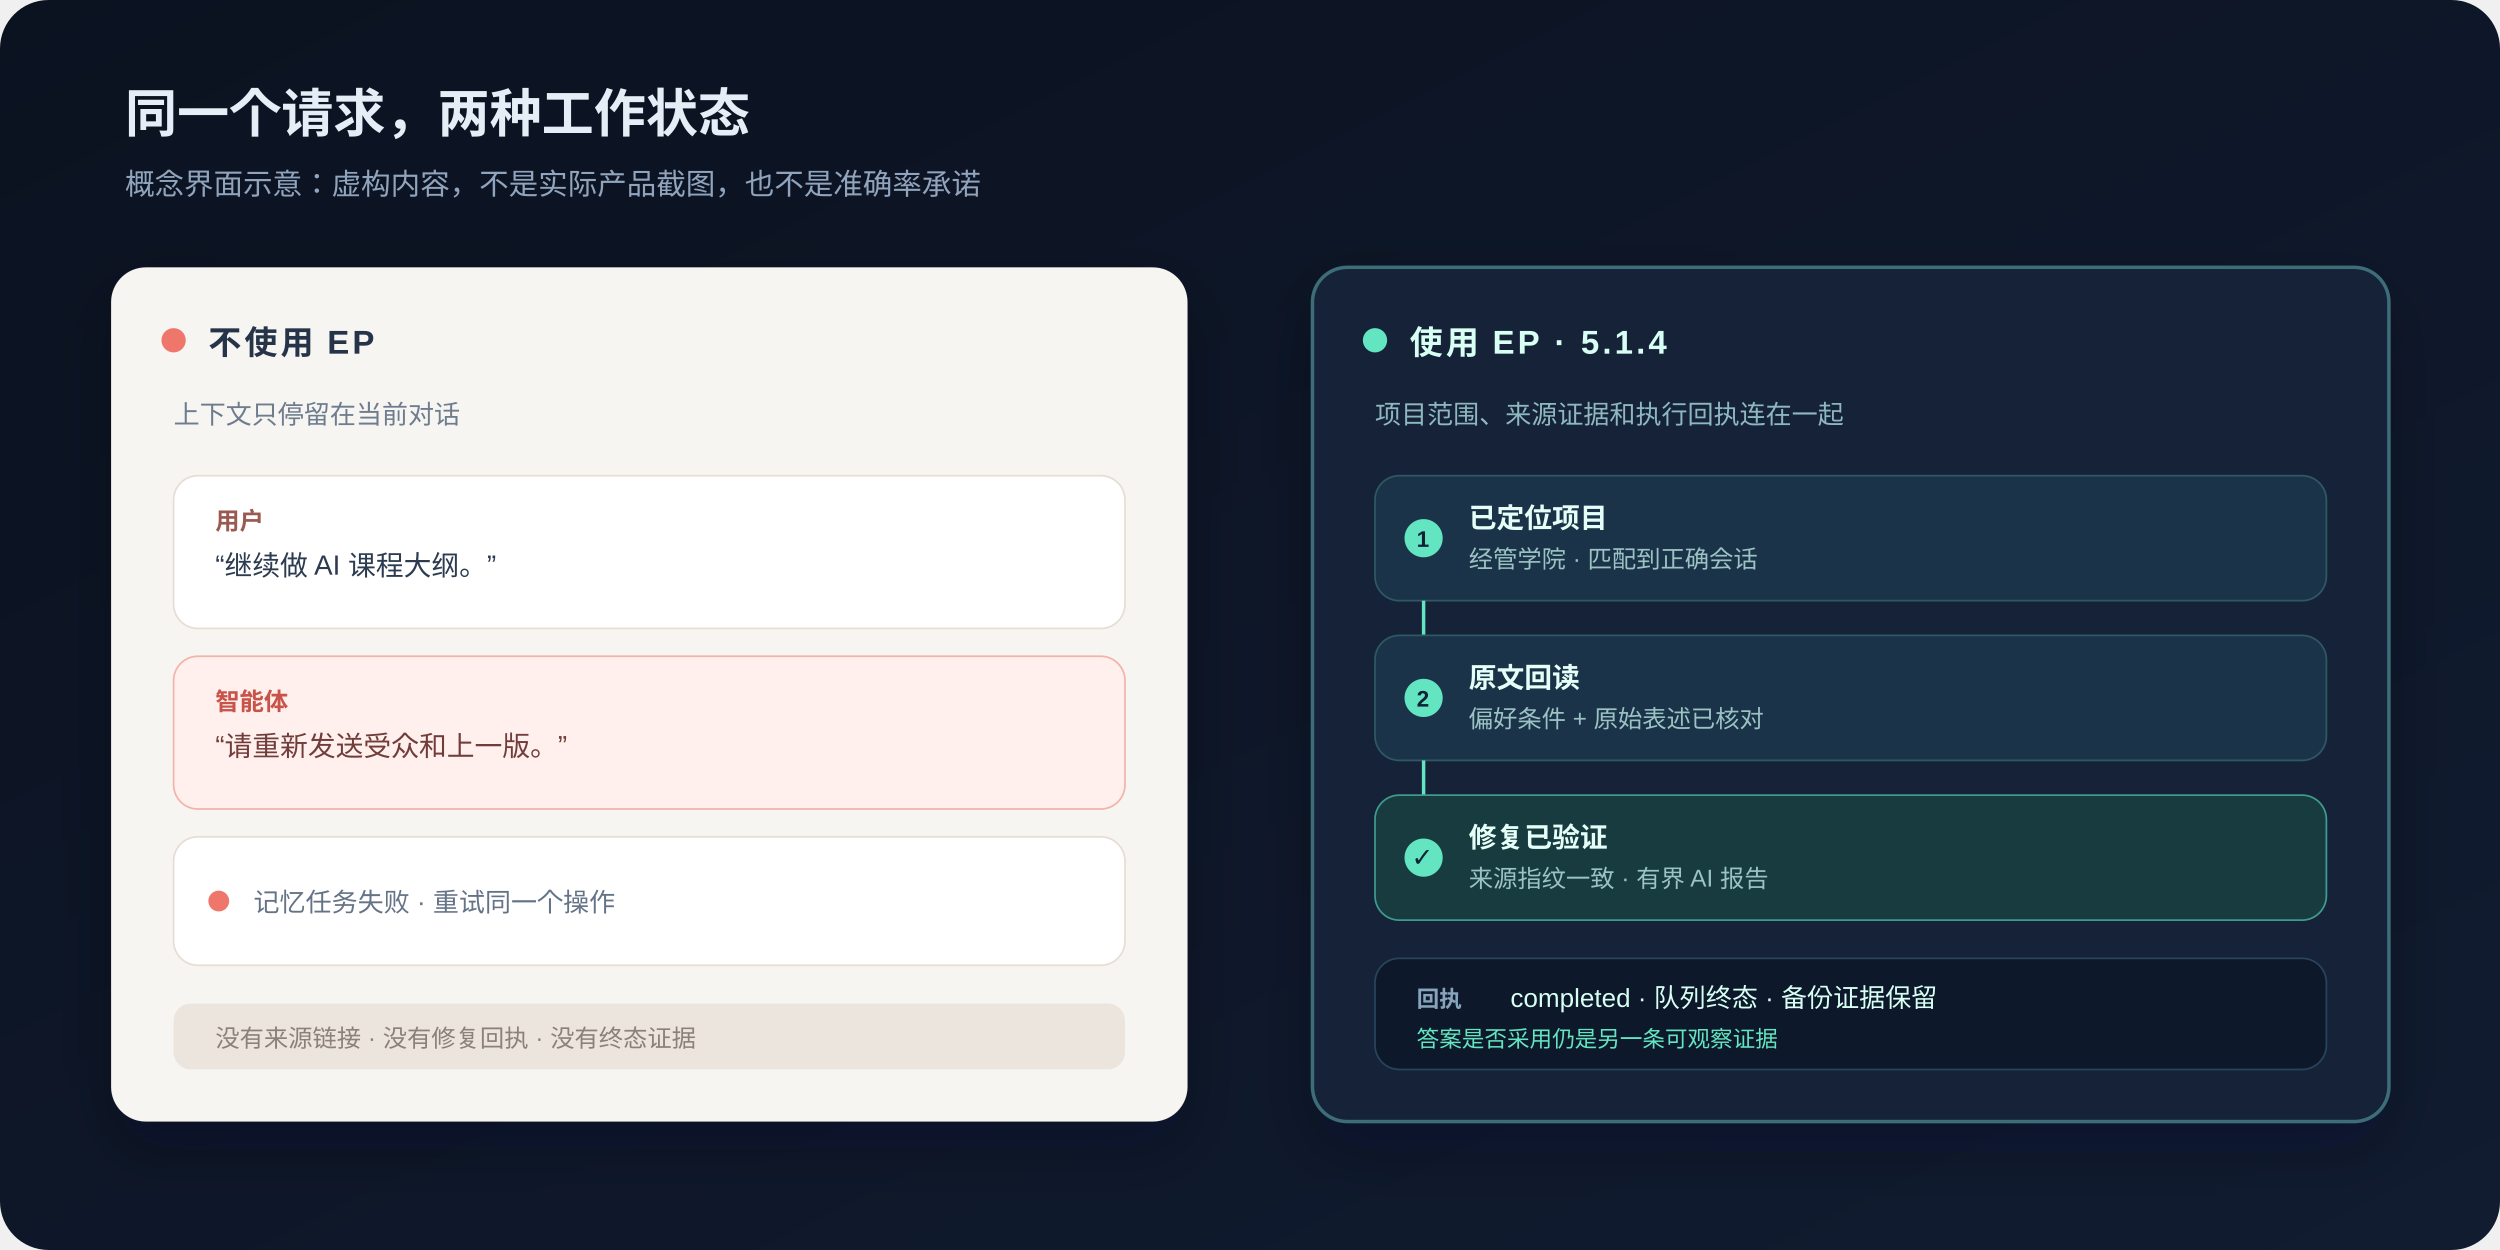
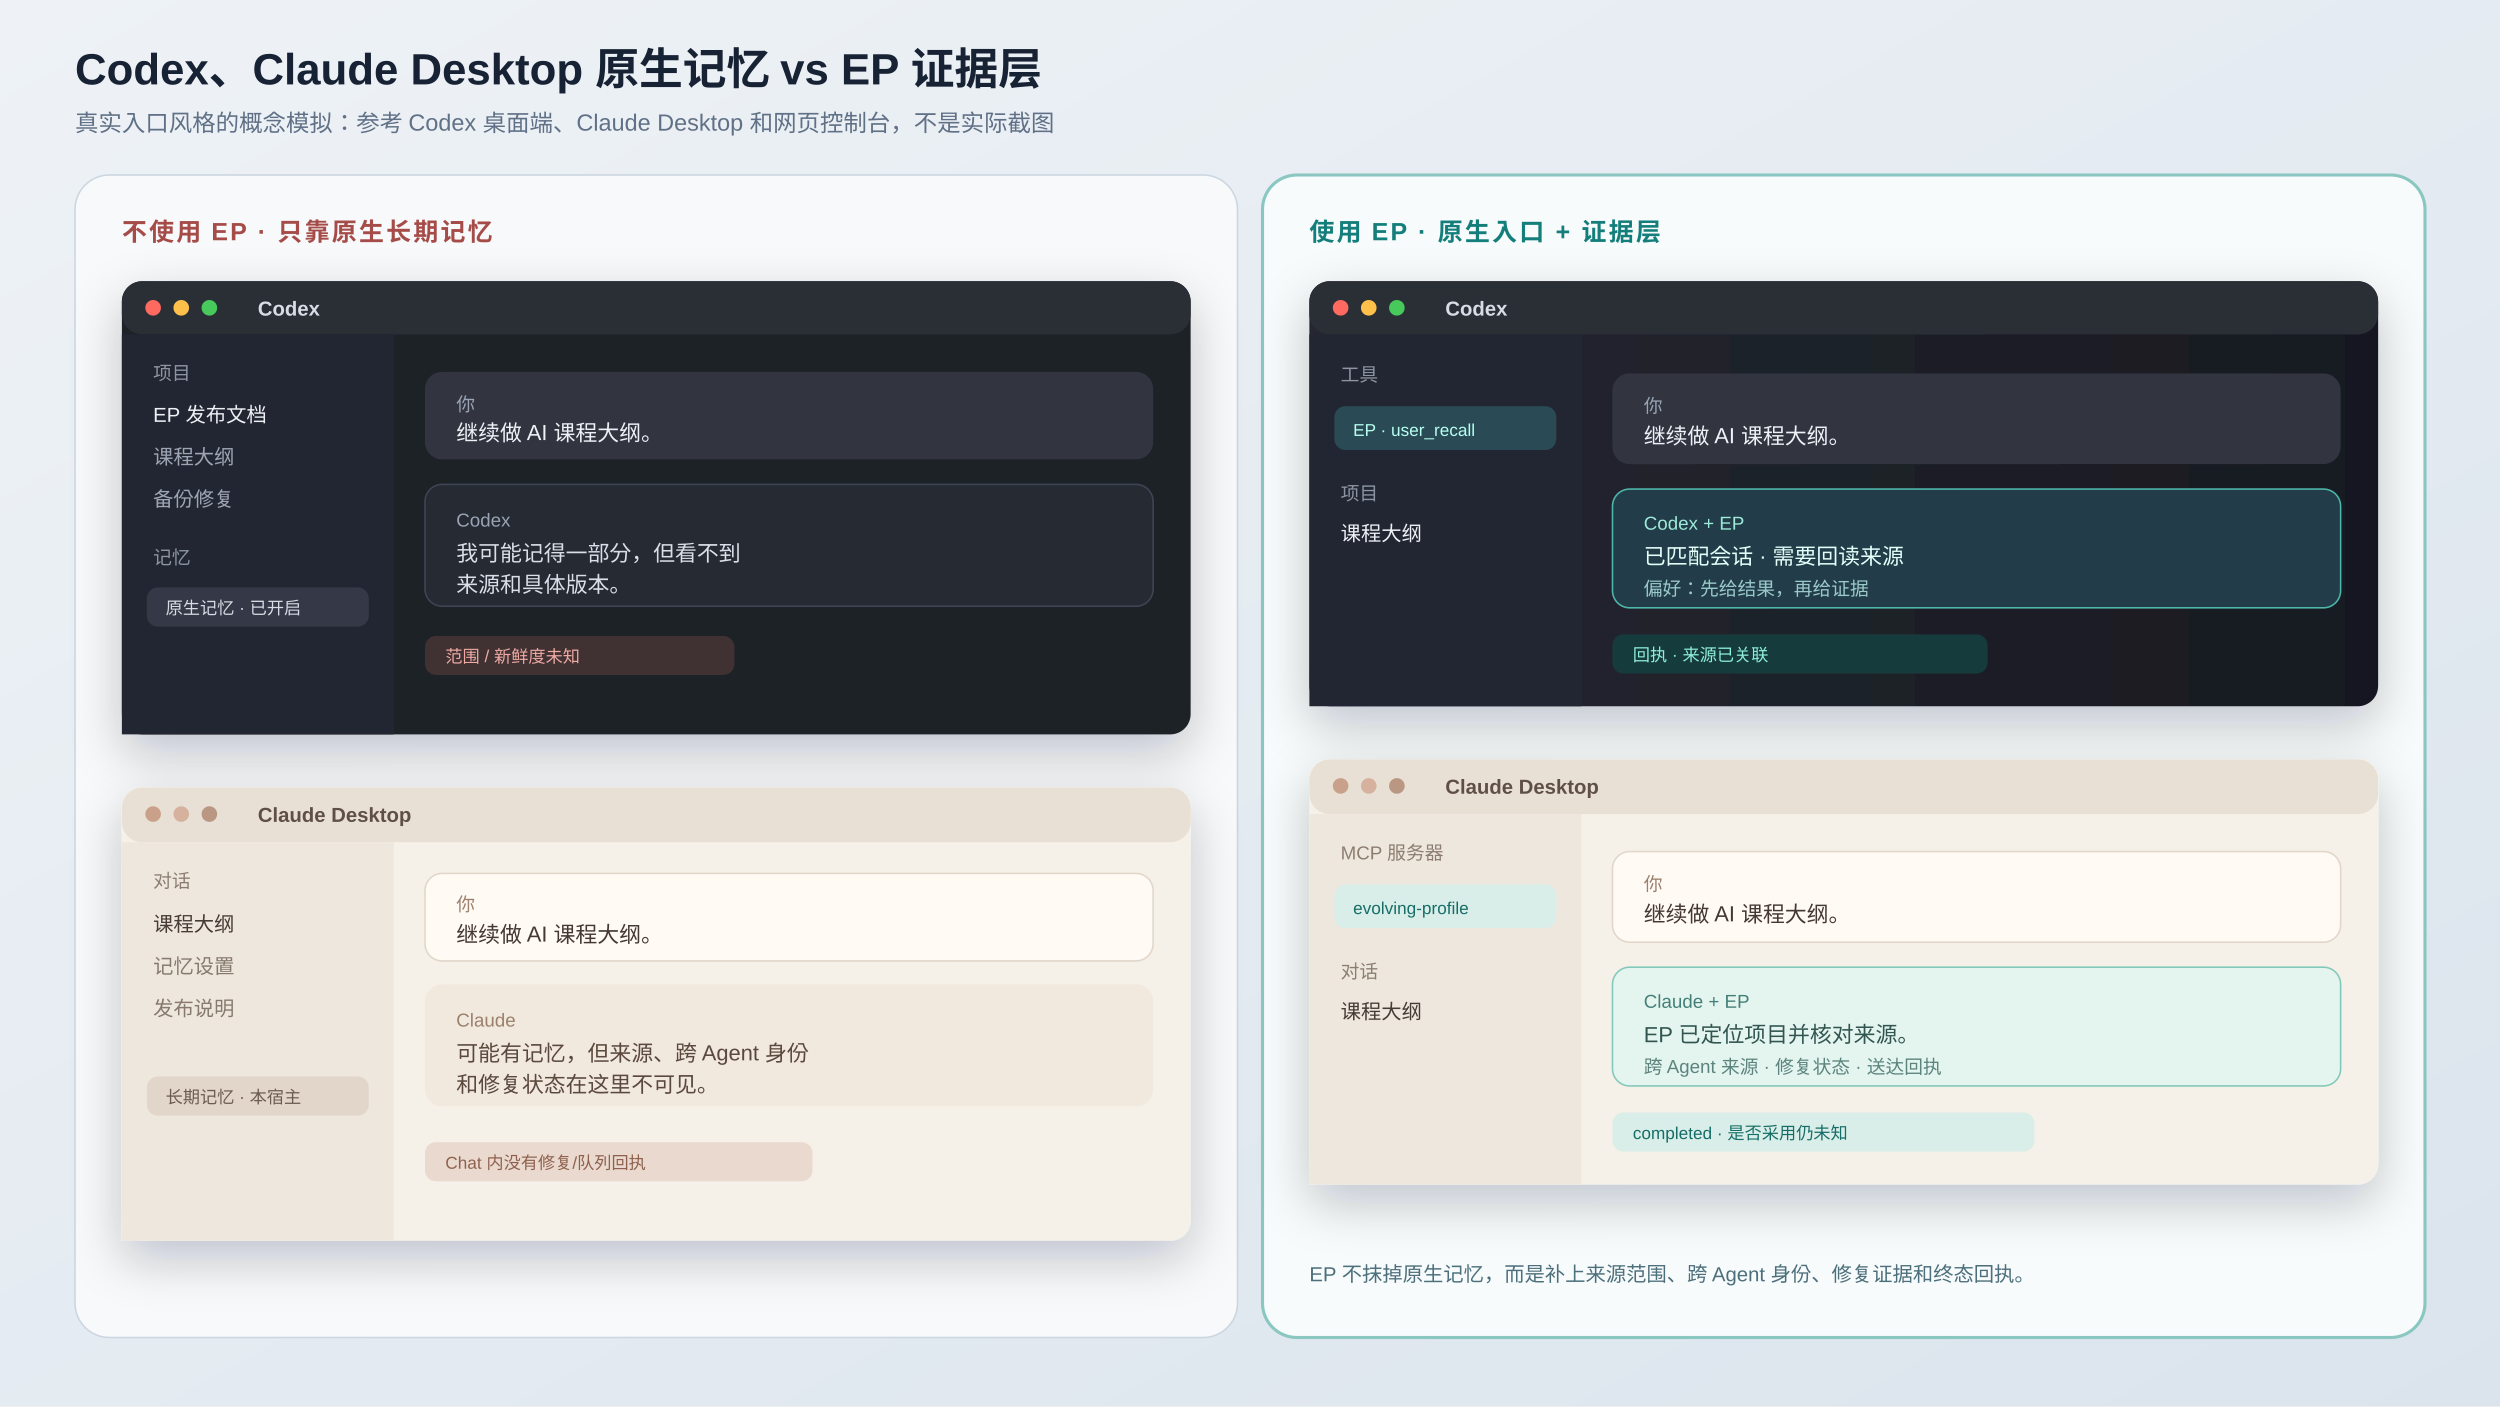
- <svg xmlns="http://www.w3.org/2000/svg" width="1440" height="720" viewBox="0 0 1440 720" role="img" aria-labelledby="title desc">
+ <svg xmlns="http://www.w3.org/2000/svg" width="1600" height="900" viewBox="0 0 1600 900" role="img" aria-labelledby="title desc">
  <defs>
-     <linearGradient id="bg" x1="0" x2="1" y1="0" y2="1">
-       <stop offset="0" stop-color="#0b1220" />
-       <stop offset="1" stop-color="#111c31" />
+     <linearGradient id="page" x1="0" x2="1" y1="0" y2="1">
+       <stop offset="0" stop-color="#eef2f6" />
+       <stop offset="1" stop-color="#dbe4ed" />
+     </linearGradient>
+     <linearGradient id="codex" x1="0" x2="1">
+       <stop offset="0" stop-color="#252832" />
+       <stop offset="1" stop-color="#171920" />
    </linearGradient>
    <filter id="shadow" x="-20%" y="-20%" width="140%" height="140%">
-       <feDropShadow dx="0" dy="16" stdDeviation="18" flood-color="#030712" flood-opacity=".28" />
+       <feDropShadow dx="0" dy="12" stdDeviation="16" flood-color="#0b1727" flood-opacity=".22" />
    </filter>
  </defs>
-   <rect width="1440" height="720" rx="28" fill="url(#bg)" />
-   <text x="72" y="76" fill="#e5edf7" font-family="PingFang SC,Microsoft YaHei,Arial,sans-serif" font-size="30" font-weight="700">同一个请求，两种工作状态</text>
-   <text x="72" y="112" fill="#91a4bd" font-family="PingFang SC,Microsoft YaHei,Arial,sans-serif" font-size="17">概念界面示意：虚构内容，不是实际产品截图，也不是准确率承诺</text>
+   <rect width="1600" height="900" fill="url(#page)" />
+   <text x="48" y="54" font-family="PingFang SC,Microsoft YaHei,Arial,sans-serif" font-size="28" font-weight="800" fill="#172234">Codex、Claude Desktop 原生记忆 vs EP 证据层</text>
+   <text x="48" y="84" font-family="PingFang SC,Microsoft YaHei,Arial,sans-serif" font-size="15" fill="#607086">真实入口风格的概念模拟：参考 Codex 桌面端、Claude Desktop 和网页控制台，不是实际截图</text>
+   <rect x="48" y="112" width="744" height="744" rx="22" fill="#f7f9fb" stroke="#ccd6e0" />
+   <rect x="808" y="112" width="744" height="744" rx="22" fill="#f7fbfc" stroke="#8ac7c1" stroke-width="2" />
+   <text x="78" y="154" font-family="PingFang SC,Microsoft YaHei,Arial,sans-serif" font-size="16" font-weight="800" letter-spacing="1.4" fill="#a64c48">不使用 EP · 只靠原生长期记忆</text>
+   <text x="838" y="154" font-family="PingFang SC,Microsoft YaHei,Arial,sans-serif" font-size="16" font-weight="800" letter-spacing="1.4" fill="#147e7b">使用 EP · 原生入口 + 证据层</text>
  <g filter="url(#shadow)">
-     <rect x="64" y="154" width="620" height="492" rx="20" fill="#f7f5f1" />
-     <rect x="756" y="154" width="620" height="492" rx="20" fill="#122139" stroke="#3c6e78" stroke-width="2" />
+     <rect x="78" y="180" width="684" height="290" rx="13" fill="#1e2027" />
+     <rect x="78" y="180" width="684" height="34" rx="13" fill="#2a2d36" />
+     <circle cx="98" cy="197" r="5" fill="#ff6b61" />
+     <circle cx="116" cy="197" r="5" fill="#ffc04b" />
+     <circle cx="134" cy="197" r="5" fill="#47c95b" />
+     <text x="165" y="202" font-family="PingFang SC,Microsoft YaHei,Arial,sans-serif" font-size="13" fill="#d8dce5" font-weight="700">Codex</text>
+     <rect x="78" y="214" width="174" height="256" fill="#242730" />
+     <text x="98" y="243" font-family="PingFang SC,Microsoft YaHei,Arial,sans-serif" font-size="12" fill="#8d95a4">项目</text>
+     <text x="98" y="270" font-family="PingFang SC,Microsoft YaHei,Arial,sans-serif" font-size="13" fill="#edf0f6">EP 发布文档</text>
+     <text x="98" y="297" font-family="PingFang SC,Microsoft YaHei,Arial,sans-serif" font-size="13" fill="#9da5b5">课程大纲</text>
+     <text x="98" y="324" font-family="PingFang SC,Microsoft YaHei,Arial,sans-serif" font-size="13" fill="#9da5b5">备份修复</text>
+     <text x="98" y="361" font-family="PingFang SC,Microsoft YaHei,Arial,sans-serif" font-size="12" fill="#8d95a4">记忆</text>
+     <rect x="94" y="376" width="142" height="25" rx="7" fill="#343946" />
+     <text x="106" y="393" font-family="PingFang SC,Microsoft YaHei,Arial,sans-serif" font-size="11" fill="#d7dbe4">原生记忆 · 已开启</text>
+     <rect x="272" y="238" width="466" height="56" rx="11" fill="#313541" />
+     <text x="292" y="263" font-family="PingFang SC,Microsoft YaHei,Arial,sans-serif" font-size="12" fill="#9aa4b4">你</text>
+     <text x="292" y="282" font-family="PingFang SC,Microsoft YaHei,Arial,sans-serif" font-size="14" fill="#eef1f6">继续做 AI 课程大纲。</text>
+     <rect x="272" y="310" width="466" height="78" rx="11" fill="#252933" stroke="#3f4554" />
+     <text x="292" y="337" font-family="PingFang SC,Microsoft YaHei,Arial,sans-serif" font-size="12" fill="#9aa4b4">Codex</text>
+     <text x="292" y="359" font-family="PingFang SC,Microsoft YaHei,Arial,sans-serif" font-size="14" fill="#d9dee8">我可能记得一部分，但看不到</text>
+     <text x="292" y="379" font-family="PingFang SC,Microsoft YaHei,Arial,sans-serif" font-size="14" fill="#d9dee8">来源和具体版本。</text>
+     <rect x="272" y="407" width="198" height="25" rx="7" fill="#3f3032" />
+     <text x="285" y="424" font-family="PingFang SC,Microsoft YaHei,Arial,sans-serif" font-size="11" fill="#efaaa4">范围 / 新鲜度未知</text>
  </g>
-   <g font-family="PingFang SC,Microsoft YaHei,Arial,sans-serif">
-     <circle cx="100" cy="196" r="7" fill="#ef766b" />
-     <text x="120" y="204" fill="#263449" font-size="19" font-weight="800" letter-spacing="1.8">不使用 EP</text>
-     <text x="100" y="244" fill="#6e7c8e" font-size="15">上下文只停留在当前对话</text>
-     <rect x="100" y="274" width="548" height="88" rx="14" fill="#fff" stroke="#e6ddd4" />
-     <text x="124" y="305" fill="#9a5a52" font-size="14" font-weight="700">用户</text>
-     <text x="124" y="331" fill="#2c3b50" font-size="16">“继续做 AI 课程大纲。”</text>
-     <rect x="100" y="378" width="548" height="88" rx="14" fill="#fff0ed" stroke="#f2b3aa" />
-     <text x="124" y="409" fill="#c95249" font-size="14" font-weight="700">智能体</text>
-     <text x="124" y="435" fill="#713d3b" font-size="16">“请重新发送受众和上一版。”</text>
-     <rect x="100" y="482" width="548" height="74" rx="14" fill="#fff" stroke="#e6ddd4" />
-     <circle cx="126" cy="519" r="6" fill="#ef766b" />
-     <text x="146" y="525" fill="#657387" font-size="15">记忆任务失败 · 重试同一个操作</text>
-     <rect x="100" y="578" width="548" height="38" rx="10" fill="#ebe5de" />
-     <text x="124" y="603" fill="#8c8178" font-size="14">没有来源链接 · 没有修复回执 · 没有终态证据</text>
-     <circle cx="792" cy="196" r="7" fill="#62e5c0" />
-     <text x="812" y="204" fill="#d8fff3" font-size="19" font-weight="800" letter-spacing="1.8">使用 EP · 5.1.4</text>
-     <text x="792" y="244" fill="#8eb8bf" font-size="15">项目范围、来源证据和执行回执连在一起</text>
-     <rect x="792" y="274" width="548" height="72" rx="14" fill="#1b3349" stroke="#2d5961" />
-     <circle cx="820" cy="310" r="11" fill="#62e5c0" />
-     <text x="816" y="315" fill="#102234" font-size="13" font-weight="800">1</text>
-     <text x="846" y="304" fill="#e5fff8" font-size="16" font-weight="700">已定位项目</text>
-     <text x="846" y="327" fill="#9bc3c4" font-size="14">经管学院 · 匹配到正确会话</text>
-     <line x1="820" y1="346" x2="820" y2="366" stroke="#62e5c0" stroke-width="2" />
-     <rect x="792" y="366" width="548" height="72" rx="14" fill="#1b3349" stroke="#2d5961" />
-     <circle cx="820" cy="402" r="11" fill="#62e5c0" />
-     <text x="816" y="407" fill="#102234" font-size="13" font-weight="800">2</text>
-     <text x="846" y="396" fill="#e5fff8" font-size="16" font-weight="700">原文回读</text>
-     <text x="846" y="419" fill="#9bc3c4" font-size="14">偏好条件 + 原始表述已核对</text>
-     <line x1="820" y1="438" x2="820" y2="458" stroke="#62e5c0" stroke-width="2" />
-     <rect x="792" y="458" width="548" height="72" rx="14" fill="#173b3e" stroke="#3e9b8e" />
-     <circle cx="820" cy="494" r="11" fill="#62e5c0" />
-     <text x="813" y="499" fill="#102234" font-size="15" font-weight="800">✓</text>
-     <text x="846" y="488" fill="#e5fff8" font-size="16" font-weight="700">修复已验证</text>
-     <text x="846" y="511" fill="#9bc3c4" font-size="14">来源指纹一致 · 有界 AI 报告</text>
-     <rect x="792" y="552" width="548" height="64" rx="14" fill="#0d182a" stroke="#27445b" />
-     <text x="816" y="580" fill="#87a4bc" font-size="13" font-weight="700">回执</text>
-     <text x="870" y="580" fill="#d8fff3" font-size="15">completed · 队列终态 · 备份证据保留</text>
-     <text x="816" y="603" fill="#62e5c0" font-size="13">答案是否采用仍是另一条可观察证据</text>
+   <g filter="url(#shadow)">
+     <rect x="78" y="504" width="684" height="290" rx="13" fill="#f5f0e8" />
+     <rect x="78" y="504" width="684" height="35" rx="13" fill="#e9e0d5" />
+     <circle cx="98" cy="521" r="5" fill="#c9a18b" />
+     <circle cx="116" cy="521" r="5" fill="#d6b29e" />
+     <circle cx="134" cy="521" r="5" fill="#b99783" />
+     <text x="165" y="526" font-family="PingFang SC,Microsoft YaHei,Arial,sans-serif" font-size="13" fill="#5f5047" font-weight="700">Claude Desktop</text>
+     <rect x="78" y="539" width="174" height="255" fill="#eee7de" />
+     <text x="98" y="568" font-family="PingFang SC,Microsoft YaHei,Arial,sans-serif" font-size="12" fill="#8c7d70">对话</text>
+     <text x="98" y="596" font-family="PingFang SC,Microsoft YaHei,Arial,sans-serif" font-size="13" fill="#463a35">课程大纲</text>
+     <text x="98" y="623" font-family="PingFang SC,Microsoft YaHei,Arial,sans-serif" font-size="13" fill="#87796e">记忆设置</text>
+     <text x="98" y="650" font-family="PingFang SC,Microsoft YaHei,Arial,sans-serif" font-size="13" fill="#87796e">发布说明</text>
+     <rect x="94" y="689" width="142" height="25" rx="7" fill="#e1d6c9" />
+     <text x="106" y="706" font-family="PingFang SC,Microsoft YaHei,Arial,sans-serif" font-size="11" fill="#6c5b50">长期记忆 · 本宿主</text>
+     <rect x="272" y="559" width="466" height="56" rx="11" fill="#fffaf4" stroke="#e1d6c9" />
+     <text x="292" y="583" font-family="PingFang SC,Microsoft YaHei,Arial,sans-serif" font-size="12" fill="#9b806d">你</text>
+     <text x="292" y="603" font-family="PingFang SC,Microsoft YaHei,Arial,sans-serif" font-size="14" fill="#443832">继续做 AI 课程大纲。</text>
+     <rect x="272" y="630" width="466" height="78" rx="11" fill="#f1e8de" />
+     <text x="292" y="657" font-family="PingFang SC,Microsoft YaHei,Arial,sans-serif" font-size="12" fill="#9b806d">Claude</text>
+     <text x="292" y="679" font-family="PingFang SC,Microsoft YaHei,Arial,sans-serif" font-size="14" fill="#5b493d">可能有记忆，但来源、跨 Agent 身份</text>
+     <text x="292" y="699" font-family="PingFang SC,Microsoft YaHei,Arial,sans-serif" font-size="14" fill="#5b493d">和修复状态在这里不可见。</text>
+     <rect x="272" y="731" width="248" height="25" rx="7" fill="#ead9ce" />
+     <text x="285" y="748" font-family="PingFang SC,Microsoft YaHei,Arial,sans-serif" font-size="11" fill="#8f614e">Chat 内没有修复/队列回执</text>
  </g>
+   <g filter="url(#shadow)">
+     <rect x="838" y="180" width="684" height="272" rx="13" fill="url(#codex)" />
+     <rect x="838" y="180" width="684" height="34" rx="13" fill="#2a2d36" />
+     <circle cx="858" cy="197" r="5" fill="#ff6b61" />
+     <circle cx="876" cy="197" r="5" fill="#ffc04b" />
+     <circle cx="894" cy="197" r="5" fill="#47c95b" />
+     <text x="925" y="202" font-family="PingFang SC,Microsoft YaHei,Arial,sans-serif" font-size="13" fill="#d8dce5" font-weight="700">Codex</text>
+     <rect x="838" y="214" width="174" height="238" fill="#242730" />
+     <text x="858" y="244" font-family="PingFang SC,Microsoft YaHei,Arial,sans-serif" font-size="12" fill="#8d95a4">工具</text>
+     <rect x="854" y="260" width="142" height="28" rx="7" fill="#294c55" />
+     <text x="866" y="279" font-family="PingFang SC,Microsoft YaHei,Arial,sans-serif" font-size="11" fill="#b7fff0">EP · user_recall</text>
+     <text x="858" y="320" font-family="PingFang SC,Microsoft YaHei,Arial,sans-serif" font-size="12" fill="#8d95a4">项目</text>
+     <text x="858" y="346" font-family="PingFang SC,Microsoft YaHei,Arial,sans-serif" font-size="13" fill="#edf0f6">课程大纲</text>
+     <rect x="1032" y="239" width="466" height="58" rx="11" fill="#313541" />
+     <text x="1052" y="264" font-family="PingFang SC,Microsoft YaHei,Arial,sans-serif" font-size="12" fill="#9aa4b4">你</text>
+     <text x="1052" y="284" font-family="PingFang SC,Microsoft YaHei,Arial,sans-serif" font-size="14" fill="#eef1f6">继续做 AI 课程大纲。</text>
+     <rect x="1032" y="313" width="466" height="76" rx="11" fill="#203d48" stroke="#4fb6aa" />
+     <text x="1052" y="339" font-family="PingFang SC,Microsoft YaHei,Arial,sans-serif" font-size="12" fill="#9ee9d9">Codex + EP</text>
+     <text x="1052" y="361" font-family="PingFang SC,Microsoft YaHei,Arial,sans-serif" font-size="14" fill="#e4fff9">已匹配会话 · 需要回读来源</text>
+     <text x="1052" y="381" font-family="PingFang SC,Microsoft YaHei,Arial,sans-serif" font-size="12" fill="#9bc9ca">偏好：先给结果，再给证据</text>
+     <rect x="1032" y="406" width="240" height="25" rx="7" fill="#173b3e" />
+     <text x="1045" y="423" font-family="PingFang SC,Microsoft YaHei,Arial,sans-serif" font-size="11" fill="#8df0d8">回执 · 来源已关联</text>
+   </g>
+   <g filter="url(#shadow)">
+     <rect x="838" y="486" width="684" height="272" rx="13" fill="#f5f0e8" />
+     <rect x="838" y="486" width="684" height="35" rx="13" fill="#e9e0d5" />
+     <circle cx="858" cy="503" r="5" fill="#c9a18b" />
+     <circle cx="876" cy="503" r="5" fill="#d6b29e" />
+     <circle cx="894" cy="503" r="5" fill="#b99783" />
+     <text x="925" y="508" font-family="PingFang SC,Microsoft YaHei,Arial,sans-serif" font-size="13" fill="#5f5047" font-weight="700">Claude Desktop</text>
+     <rect x="838" y="521" width="174" height="237" fill="#eee7de" />
+     <text x="858" y="550" font-family="PingFang SC,Microsoft YaHei,Arial,sans-serif" font-size="12" fill="#8c7d70">MCP 服务器</text>
+     <rect x="854" y="566" width="142" height="28" rx="7" fill="#d9eee9" />
+     <text x="866" y="585" font-family="PingFang SC,Microsoft YaHei,Arial,sans-serif" font-size="11" fill="#176d67">evolving-profile</text>
+     <text x="858" y="626" font-family="PingFang SC,Microsoft YaHei,Arial,sans-serif" font-size="12" fill="#8c7d70">对话</text>
+     <text x="858" y="652" font-family="PingFang SC,Microsoft YaHei,Arial,sans-serif" font-size="13" fill="#463a35">课程大纲</text>
+     <rect x="1032" y="545" width="466" height="58" rx="11" fill="#fffaf4" stroke="#e1d6c9" />
+     <text x="1052" y="570" font-family="PingFang SC,Microsoft YaHei,Arial,sans-serif" font-size="12" fill="#9b806d">你</text>
+     <text x="1052" y="590" font-family="PingFang SC,Microsoft YaHei,Arial,sans-serif" font-size="14" fill="#443832">继续做 AI 课程大纲。</text>
+     <rect x="1032" y="619" width="466" height="76" rx="11" fill="#e4f4ef" stroke="#82c8bb" />
+     <text x="1052" y="645" font-family="PingFang SC,Microsoft YaHei,Arial,sans-serif" font-size="12" fill="#438077">Claude + EP</text>
+     <text x="1052" y="667" font-family="PingFang SC,Microsoft YaHei,Arial,sans-serif" font-size="14" fill="#31554f">EP 已定位项目并核对来源。</text>
+     <text x="1052" y="687" font-family="PingFang SC,Microsoft YaHei,Arial,sans-serif" font-size="12" fill="#5b847d">跨 Agent 来源 · 修复状态 · 送达回执</text>
+     <rect x="1032" y="712" width="270" height="25" rx="7" fill="#d9eee9" />
+     <text x="1045" y="729" font-family="PingFang SC,Microsoft YaHei,Arial,sans-serif" font-size="11" fill="#176d67">completed · 是否采用仍未知</text>
+   </g>
+   <text x="838" y="820" font-family="PingFang SC,Microsoft YaHei,Arial,sans-serif" font-size="13" fill="#4c6f7b">EP 不抹掉原生记忆，而是补上来源范围、跨 Agent 身份、修复证据和终态回执。</text>
</svg>
